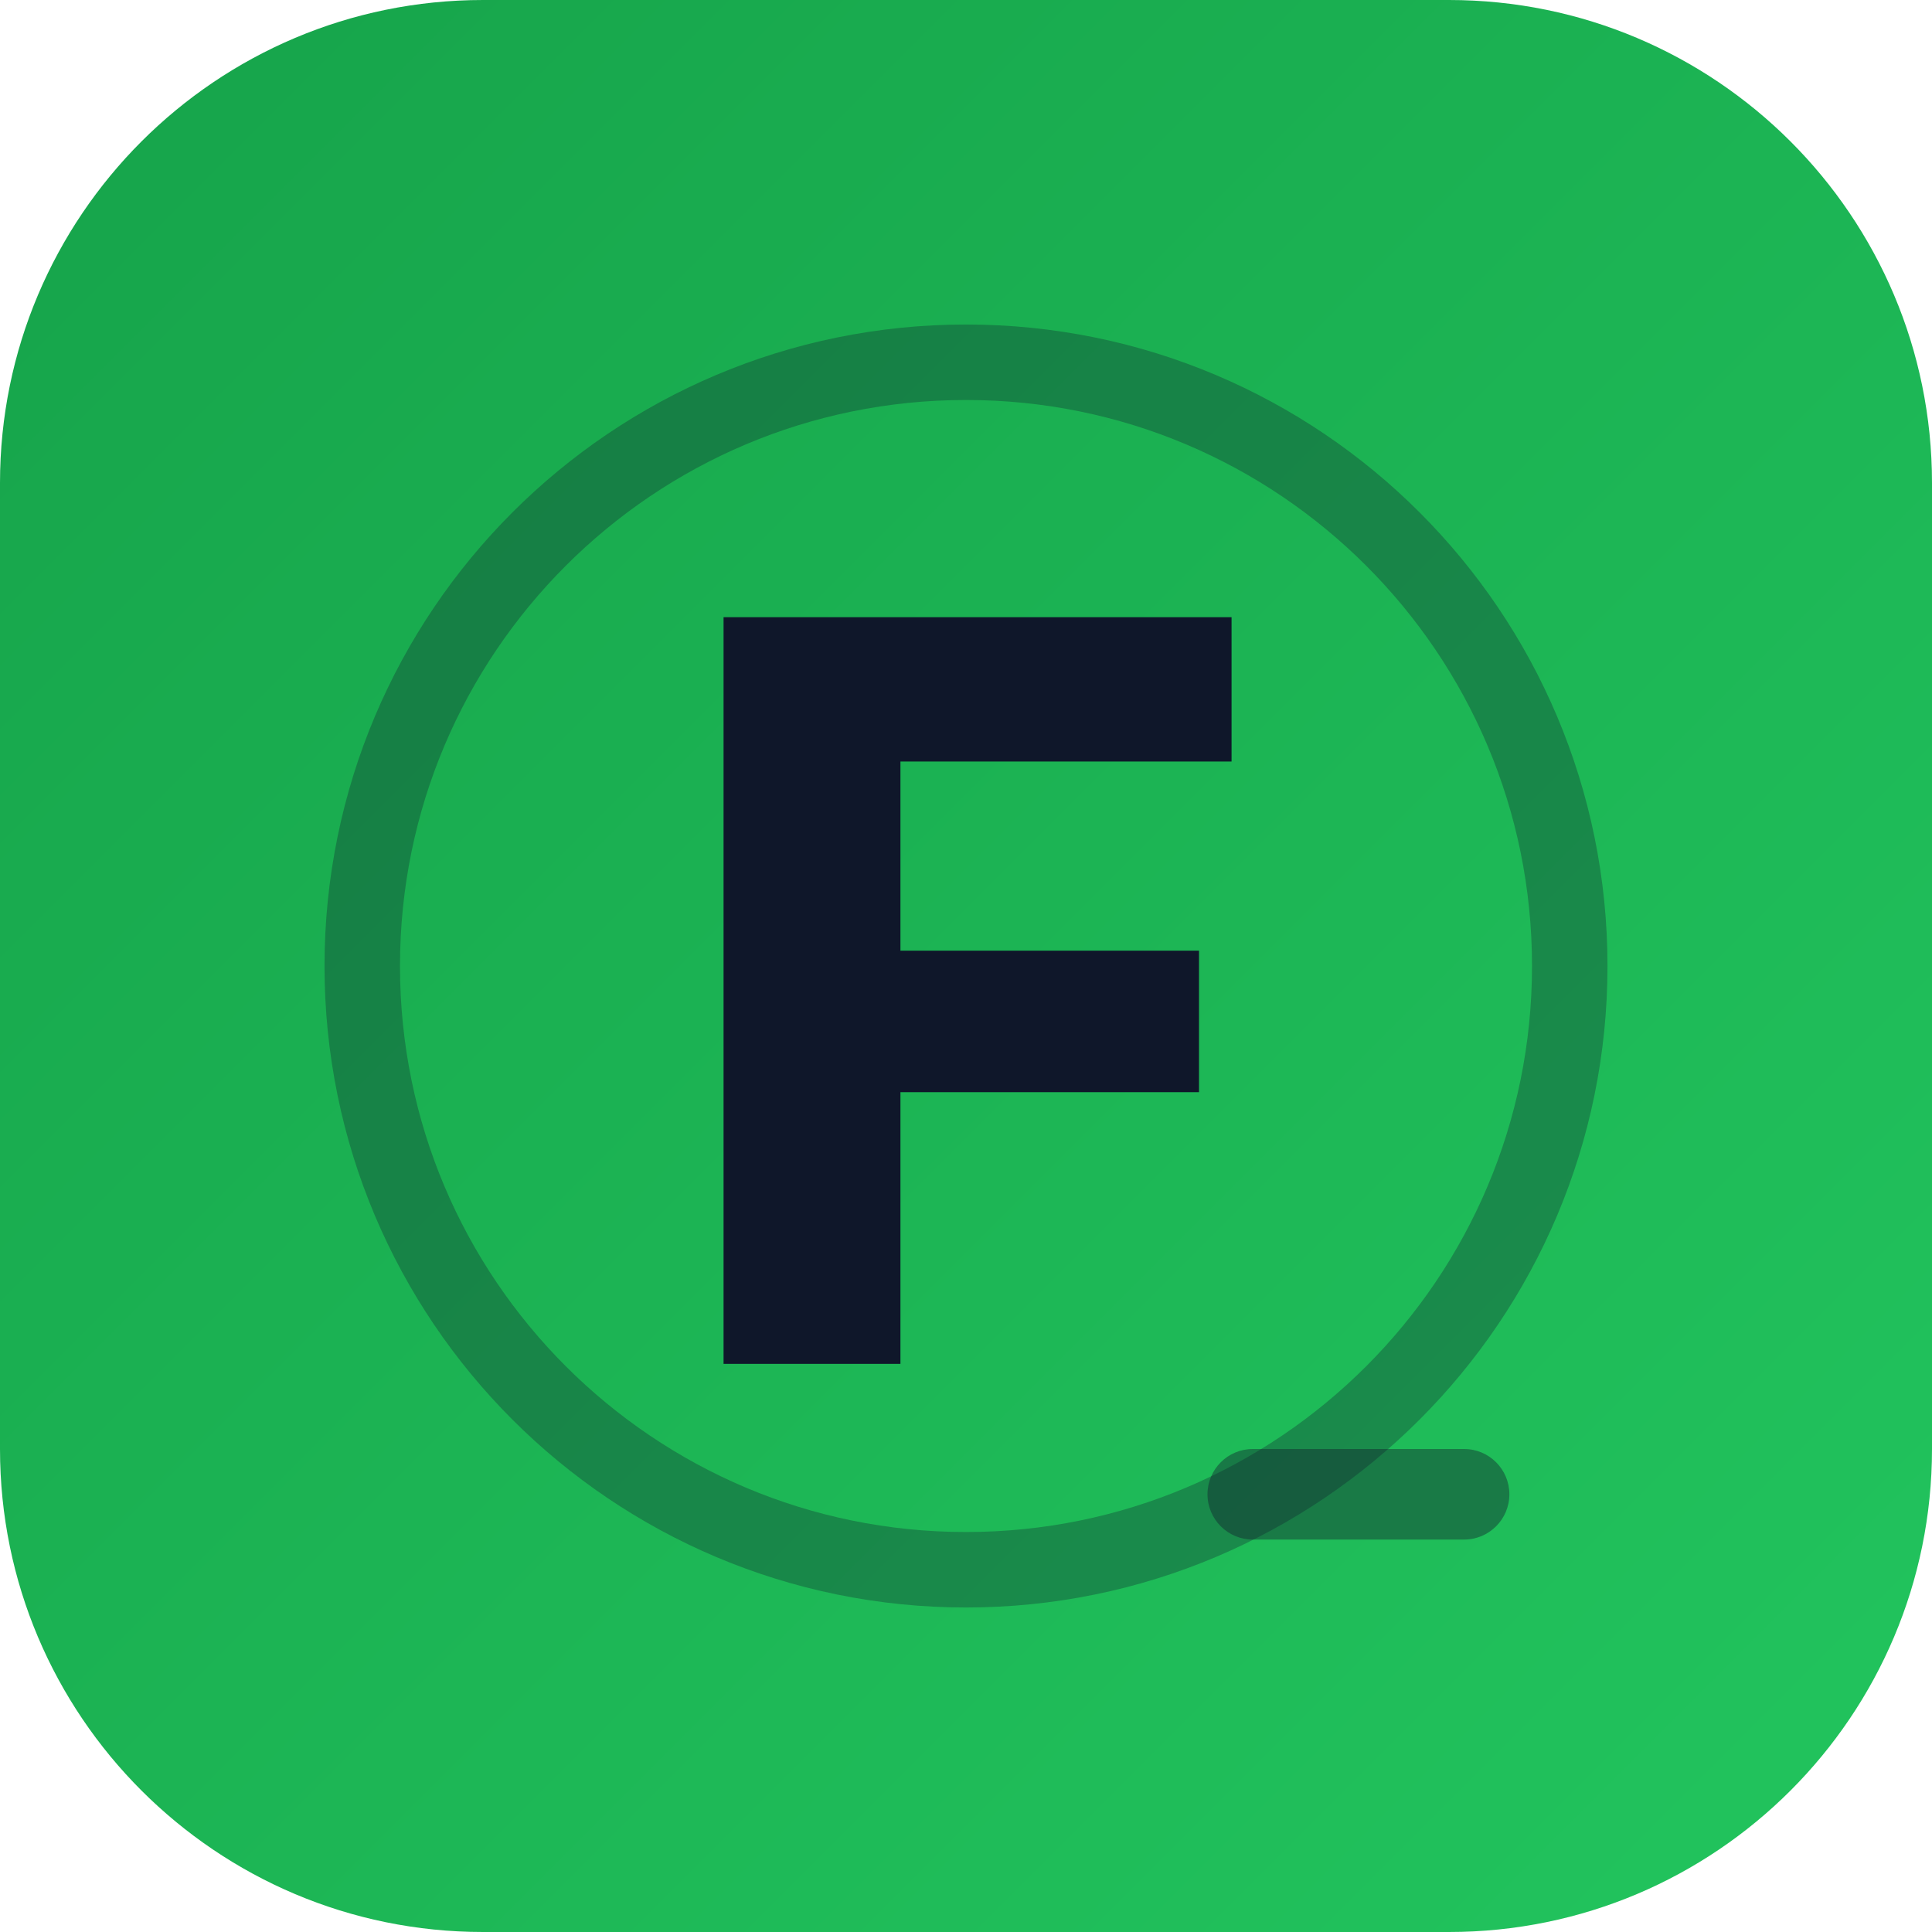
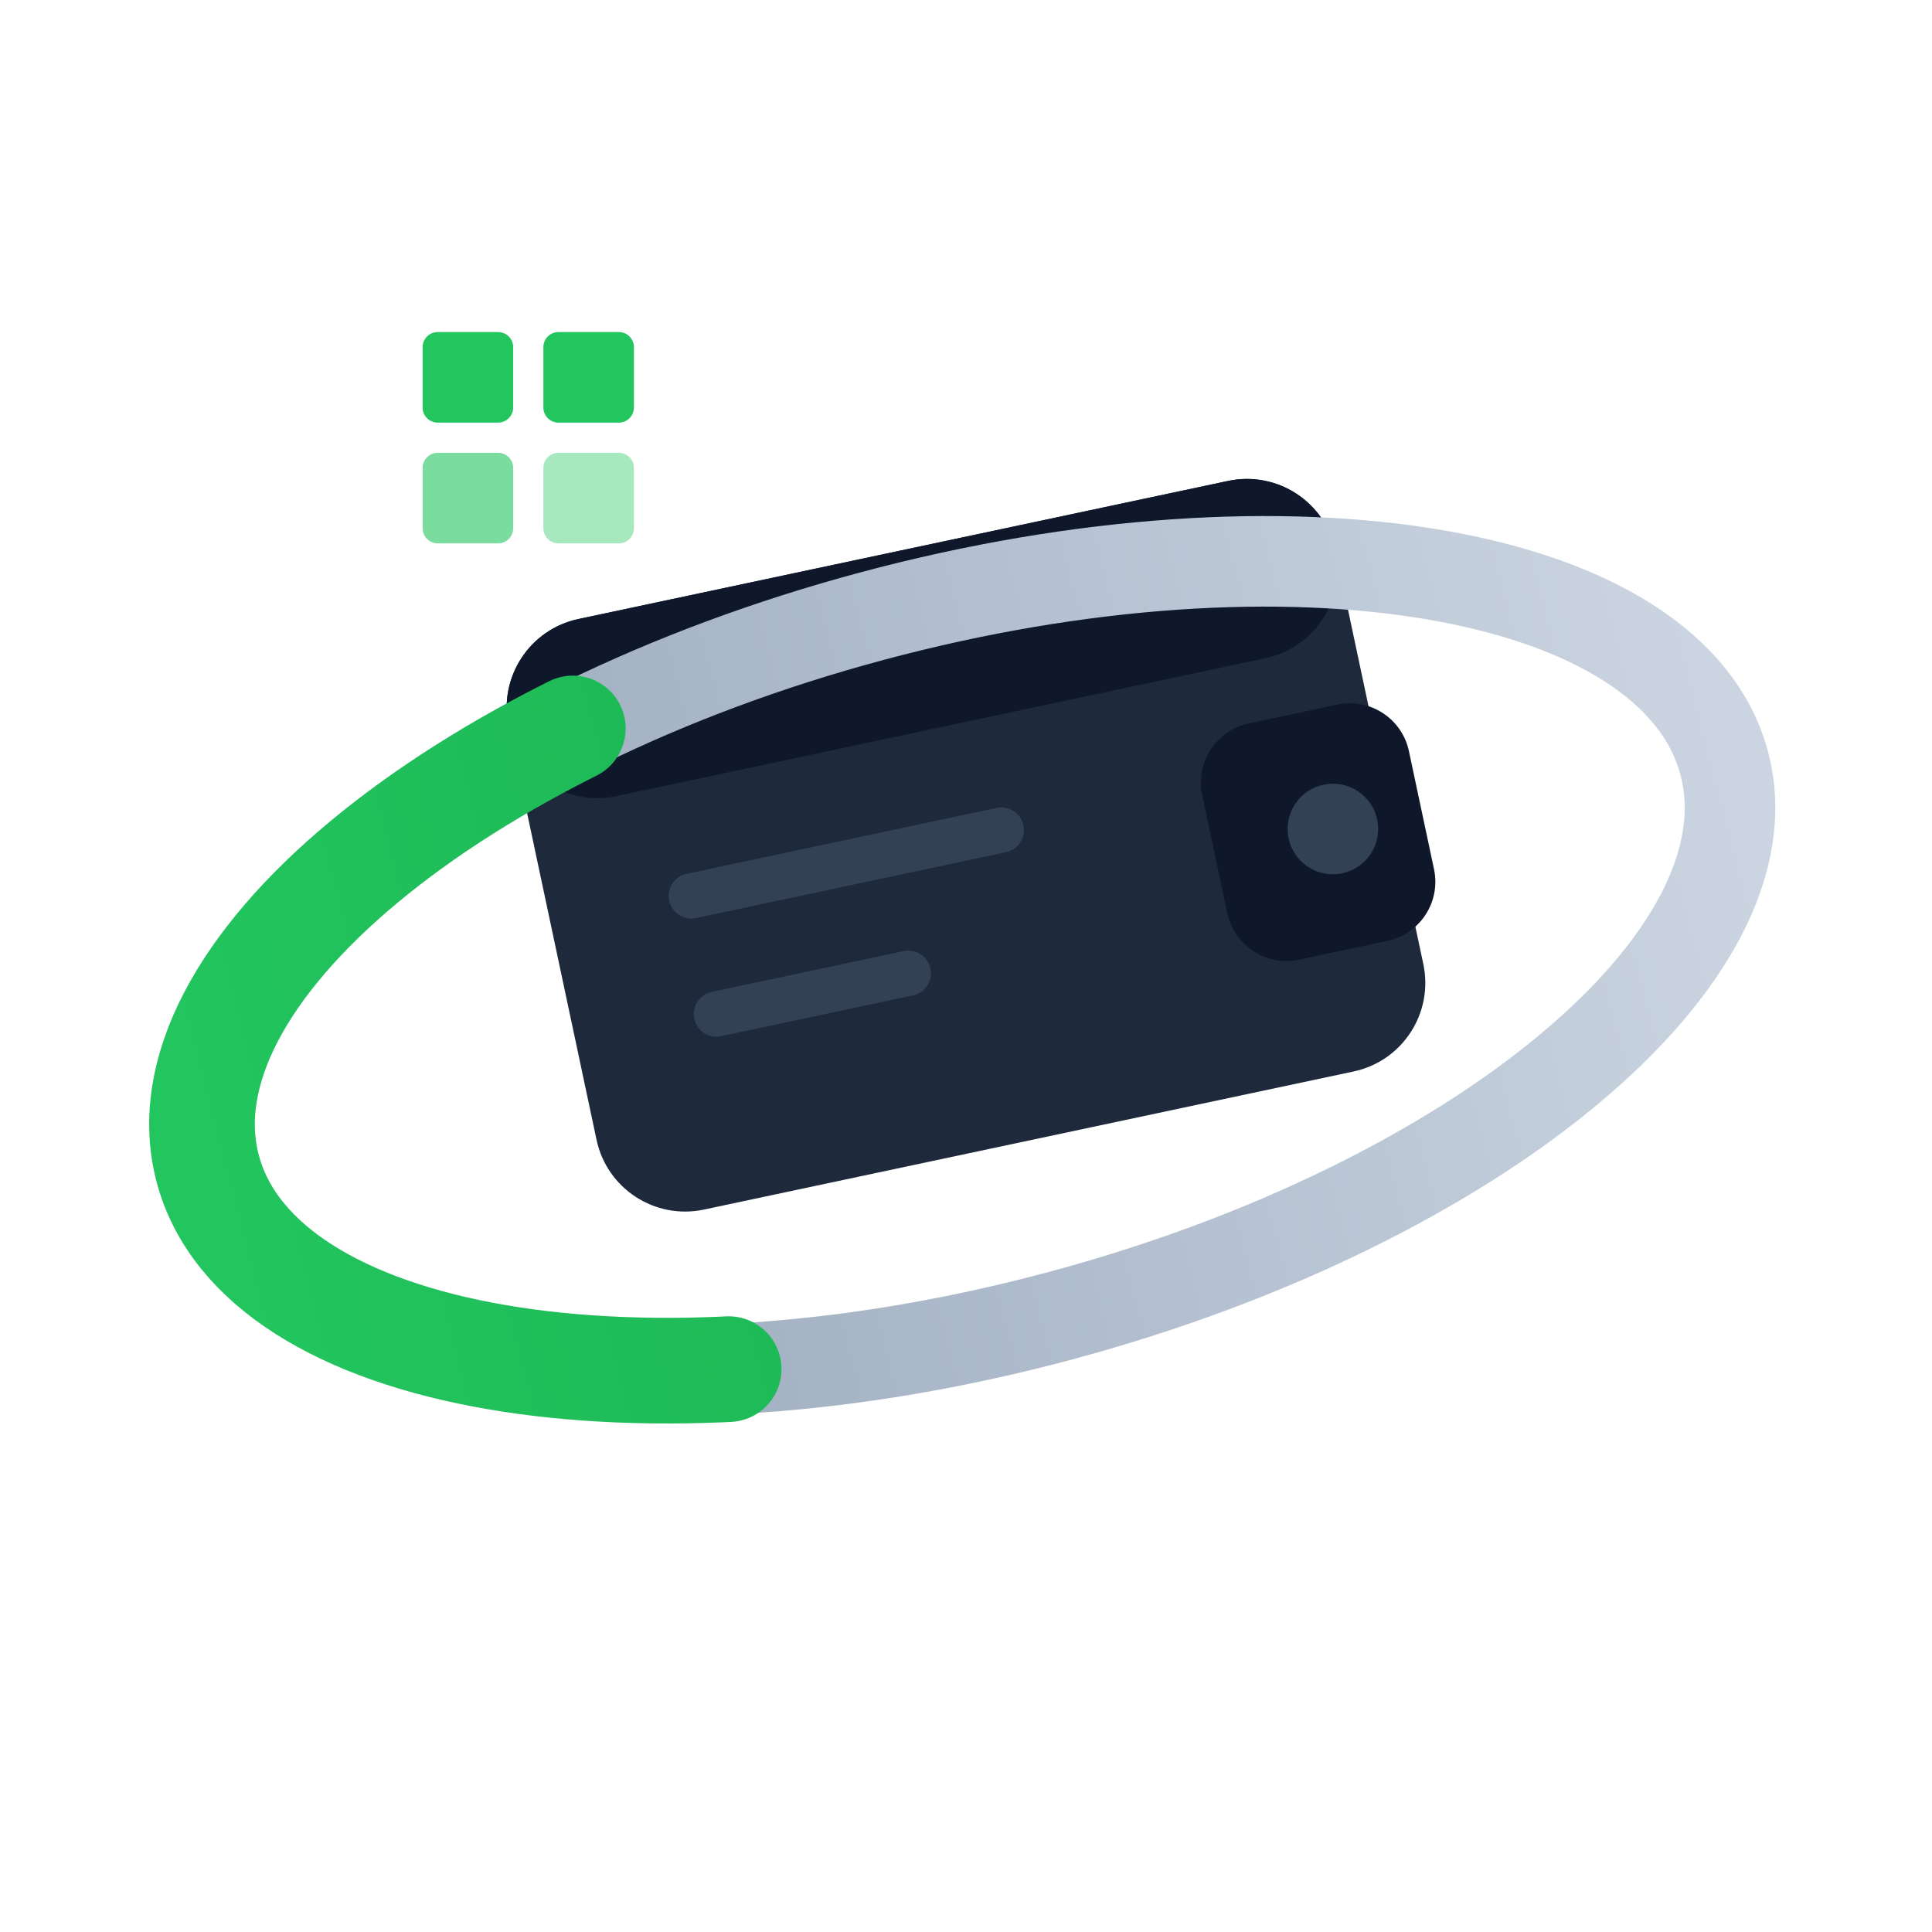
<svg xmlns="http://www.w3.org/2000/svg" viewBox="0 0 64 64">
  <defs>
-     <linearGradient id="bg" x1="0%" y1="0%" x2="100%" y2="100%">
-       <stop offset="0%" style="stop-color:#16A34A" />
-       <stop offset="100%" style="stop-color:#22C55E" />
+     <linearGradient id="swooshGreen" x1="0%" y1="0%" x2="100%" y2="0%">
+       <stop offset="0%" stop-color="#22C55E" />
+       <stop offset="100%" stop-color="#16A34A" />
+     </linearGradient>
+     <linearGradient id="swooshGrey" x1="0%" y1="0%" x2="100%" y2="0%">
+       <stop offset="0%" stop-color="#94A3B8" />
+       <stop offset="100%" stop-color="#CBD5E1" />
    </linearGradient>
  </defs>
-   <rect width="64" height="64" rx="16" fill="url(#bg)" />
-   <circle cx="32" cy="32" r="20" fill="none" stroke="#0F172A" stroke-width="2.5" opacity="0.3" />
-   <text x="50%" y="52%" text-anchor="middle" dy=".35em" font-family="Inter, system-ui, sans-serif" font-size="34" font-weight="800" fill="#0F172A">F</text>
-   <rect x="40" y="48" width="10" height="3" rx="1.5" fill="#0F172A" opacity="0.4" />
+   <g transform="translate(32,28) rotate(-12)">
+     <rect x="-14" y="-10" width="28" height="20" rx="3" fill="#1E293B" />
+     <rect x="-14" y="-10" width="28" height="6" rx="3" fill="#0F172A" />
+     <rect x="-10" y="-1" width="12" height="1.5" rx="0.75" fill="#334155" />
+     <rect x="-10" y="3" width="8" height="1.5" rx="0.75" fill="#334155" />
+     <rect x="8" y="-2" width="7" height="8" rx="2" fill="#0F172A" />
+     <circle cx="12" cy="2" r="1.5" fill="#334155" />
+   </g>
+   <rect x="14" y="11" width="3" height="3" rx="0.5" fill="#22C55E" />
+   <rect x="18" y="11" width="3" height="3" rx="0.5" fill="#22C55E" />
+   <rect x="14" y="15" width="3" height="3" rx="0.5" fill="#22C55E" opacity="0.6" />
+   <rect x="18" y="15" width="3" height="3" rx="0.5" fill="#22C55E" opacity="0.4" />
+   <ellipse cx="32" cy="32" rx="26" ry="12" fill="none" stroke="url(#swooshGrey)" stroke-width="3" stroke-linecap="round" stroke-dasharray="42 40" transform="rotate(-15,32,32)" />
+   <ellipse cx="32" cy="32" rx="26" ry="12" fill="none" stroke="url(#swooshGreen)" stroke-width="3.5" stroke-linecap="round" stroke-dasharray="40 42" stroke-dashoffset="-42" transform="rotate(-15,32,32)" />
</svg>
